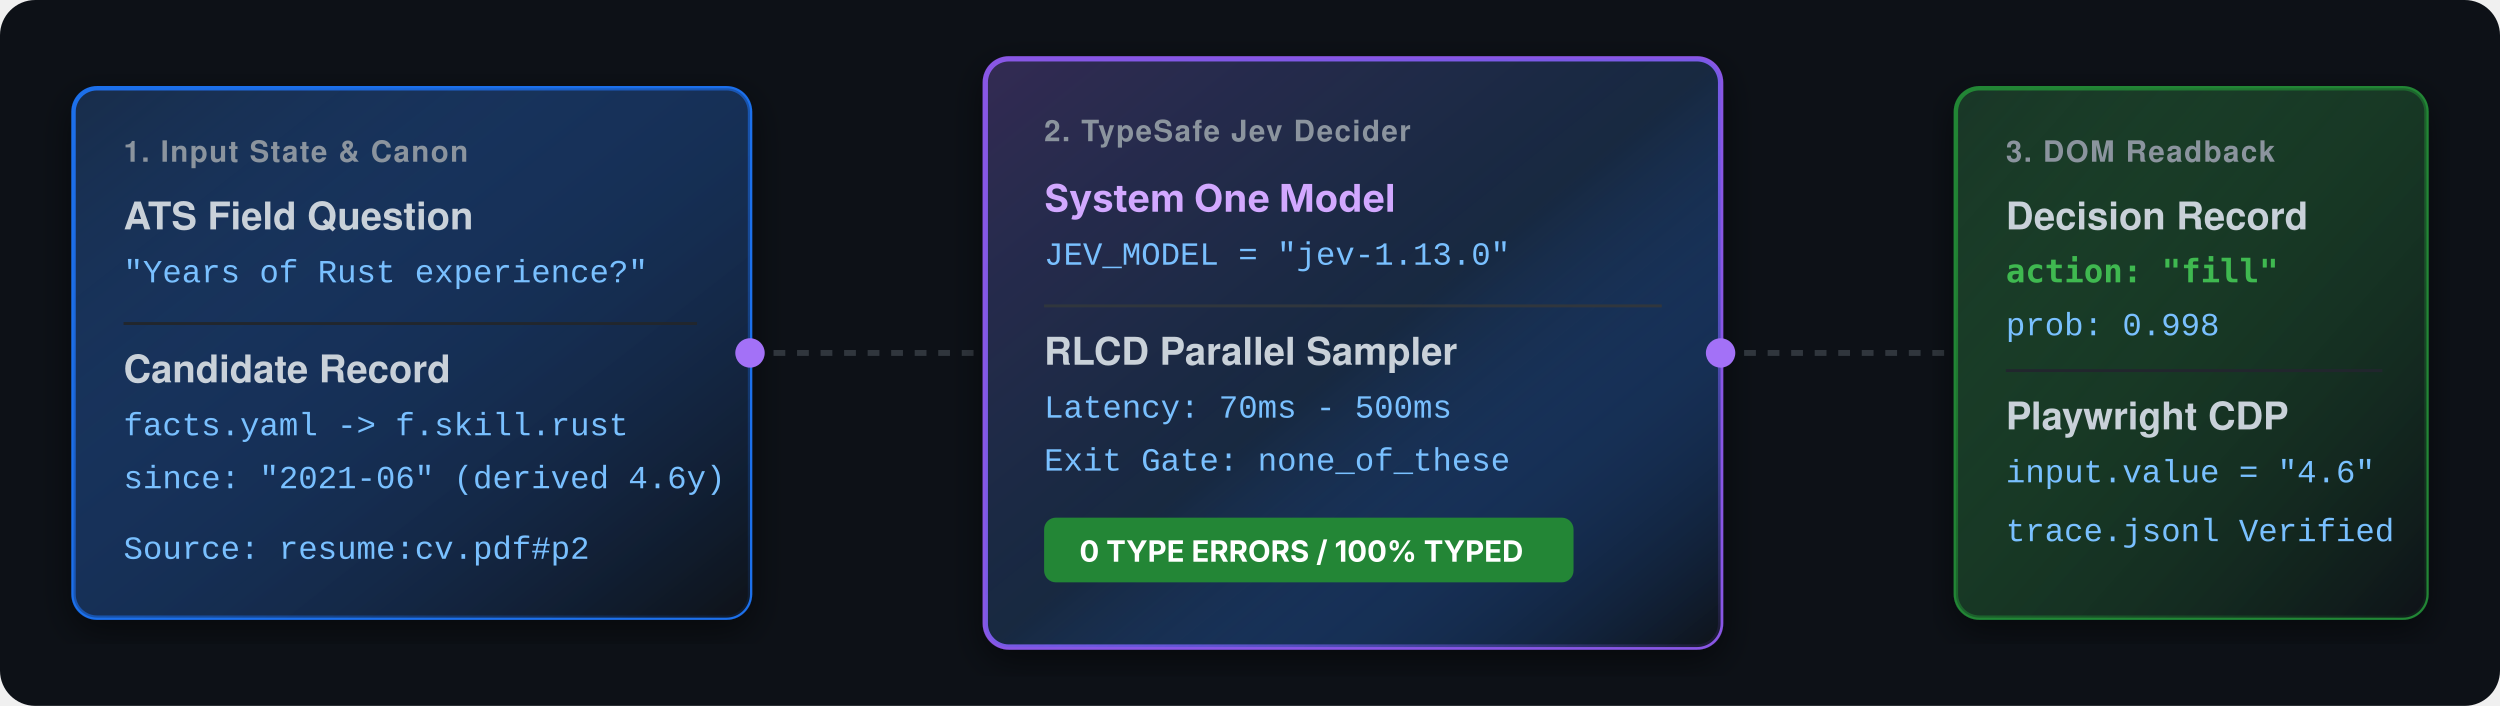
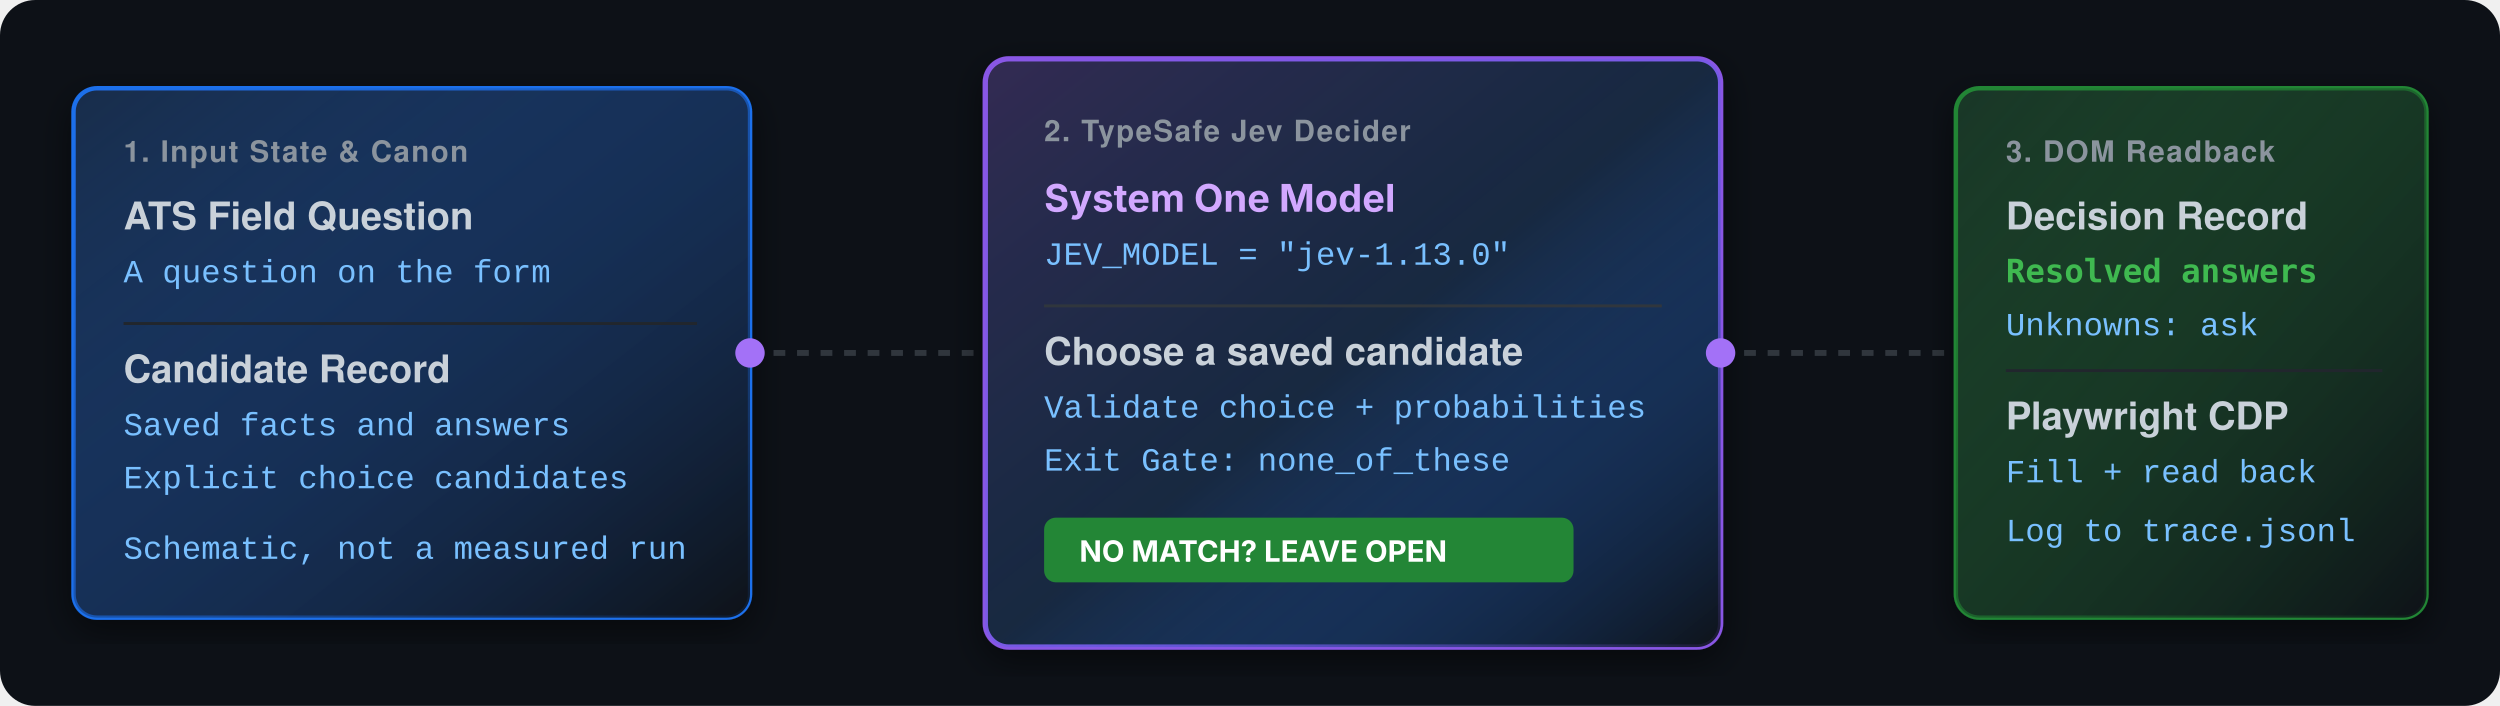
<svg xmlns="http://www.w3.org/2000/svg" viewBox="0 0 850 240" width="100%" height="100%">
  <defs>
    <linearGradient id="blueGlow" x1="0%" y1="0%" x2="100%" y2="100%">
      <stop offset="0%" stop-color="#1f6feb" stop-opacity="0.2" />
      <stop offset="100%" stop-color="#0d1117" stop-opacity="0.9" />
    </linearGradient>
    <linearGradient id="purpleGlow" x1="0%" y1="0%" x2="100%" y2="100%">
      <stop offset="0%" stop-color="#8957e5" stop-opacity="0.25" />
      <stop offset="50%" stop-color="#1f6feb" stop-opacity="0.15" />
      <stop offset="100%" stop-color="#0d1117" stop-opacity="0.9" />
    </linearGradient>
    <linearGradient id="greenGlow" x1="0%" y1="0%" x2="100%" y2="100%">
      <stop offset="0%" stop-color="#238636" stop-opacity="0.25" />
      <stop offset="100%" stop-color="#0d1117" stop-opacity="0.9" />
    </linearGradient>
    <filter id="shadow" x="-5%" y="-5%" width="110%" height="110%">
      <feDropShadow dx="0" dy="4" stdDeviation="6" flood-color="#000000" flood-opacity="0.5" />
    </filter>
  </defs>
  <style>
    .bg { fill: #0d1117; rx: 12px; }
    .panel-blue { fill: #161b22; stroke: #1f6feb; stroke-width: 1.5; rx: 8px; filter: url(#shadow); }
    .panel-purple { fill: #161b22; stroke: #8957e5; stroke-width: 1.8; rx: 8px; filter: url(#shadow); }
    .panel-green { fill: #161b22; stroke: #238636; stroke-width: 1.5; rx: 8px; filter: url(#shadow); }
    .header-text { font-family: -apple-system, BlinkMacSystemFont, 'Segoe UI', Helvetica, Arial, sans-serif; font-size: 10px; font-weight: 700; letter-spacing: 0.5px; fill: #8b949e; text-transform: uppercase; }
    .title-text { font-family: -apple-system, BlinkMacSystemFont, 'Segoe UI', Helvetica, Arial, sans-serif; font-size: 13px; font-weight: 600; fill: #c9d1d9; }
    .code-text { font-family: 'SFMono-Regular', Consolas, 'Liberation Mono', Menlo, monospace; font-size: 11px; fill: #79c0ff; }
    .accent-green { fill: #3fb950; font-family: 'SFMono-Regular', Consolas, monospace; font-size: 11px; font-weight: 600; }
    .accent-purple { fill: #d2a8ff; font-family: -apple-system, BlinkMacSystemFont, sans-serif; font-size: 13px; font-weight: 700; }
    .pill-bg { fill: #238636; rx: 4px; }
    .pill-text { fill: #ffffff; font-family: -apple-system, BlinkMacSystemFont, sans-serif; font-size: 10px; font-weight: 700; }
    .pulse-dot { fill: #a371f7; }
  </style>
  <rect width="850" height="240" class="bg" />
  <rect x="25" y="30" width="230" height="180" class="panel-blue" />
  <rect x="25" y="30" width="230" height="180" fill="url(#blueGlow)" rx="8" />
  <text x="42" y="55" class="header-text" fill="#58a6ff">1. Input State &amp; Canon</text>
  <text x="42" y="78" class="title-text">ATS Field Question</text>
-   <text x="42" y="96" class="code-text">"Years of Rust experience?"</text>
+   <text x="42" y="96" class="code-text">A question on the form</text>
  <line x1="42" y1="110" x2="237" y2="110" stroke="#21262d" stroke-width="1" />
  <text x="42" y="130" class="title-text">Candidate Record</text>
-   <text x="42" y="148" class="code-text">facts.yaml -&gt; f.skill.rust</text>
-   <text x="42" y="166" class="code-text">since: "2021-06" (derived 4.6y)</text>
-   <text x="42" y="190" class="code-text" fill="#8b949e">Source: resume:cv.pdf#p2</text>
+   <text x="42" y="148" class="code-text">Saved facts and answers</text>
+   <text x="42" y="166" class="code-text">Explicit choice candidates</text>
+   <text x="42" y="190" class="code-text" fill="#8b949e">Schematic, not a measured run</text>
  <path d="M 255 120 L 335 120" stroke="#30363d" stroke-width="2" stroke-dasharray="4,4" />
  <circle cx="255" cy="120" r="5" class="pulse-dot" fill="#58a6ff">
    <animate attributeName="cx" from="255" to="335" dur="1.8s" repeatCount="indefinite" />
    <animate attributeName="opacity" values="0;1;1;0" dur="1.8s" repeatCount="indefinite" />
  </circle>
  <rect x="335" y="20" width="250" height="200" class="panel-purple" />
  <rect x="335" y="20" width="250" height="200" fill="url(#purpleGlow)" rx="8">
    <animate attributeName="opacity" values="0.8;1;0.8" dur="3s" repeatCount="indefinite" />
  </rect>
  <text x="355" y="48" class="header-text" fill="#d2a8ff">2. TypeSafe Jev Decider</text>
  <text x="355" y="72" class="accent-purple">System One Model</text>
  <text x="355" y="90" class="code-text" fill="#c9d1d9">JEV_MODEL = "jev-1.13.0"</text>
  <line x1="355" y1="104" x2="565" y2="104" stroke="#30363d" stroke-width="1" />
-   <text x="355" y="124" class="title-text">RLCD Parallel Sampler</text>
-   <text x="355" y="142" class="code-text">Latency: 70ms - 500ms</text>
+   <text x="355" y="124" class="title-text">Choose a saved candidate</text>
+   <text x="355" y="142" class="code-text">Validate choice + probabilities</text>
  <text x="355" y="160" class="code-text">Exit Gate: none_of_these</text>
  <rect x="355" y="176" width="180" height="22" class="pill-bg" />
-   <text x="367" y="191" class="pill-text">0 TYPE ERRORS / 100% TYPED</text>
+   <text x="367" y="191" class="pill-text">NO MATCH? LEAVE OPEN</text>
  <path d="M 585 120 L 665 120" stroke="#30363d" stroke-width="2" stroke-dasharray="4,4" />
  <circle cx="585" cy="120" r="5" class="pulse-dot" fill="#3fb950">
    <animate attributeName="cx" from="585" to="665" dur="1.8s" repeatCount="indefinite" />
    <animate attributeName="opacity" values="0;1;1;0" dur="1.8s" repeatCount="indefinite" />
  </circle>
  <rect x="665" y="30" width="160" height="180" class="panel-green" />
  <rect x="665" y="30" width="160" height="180" fill="url(#greenGlow)" rx="8" />
  <text x="682" y="55" class="header-text" fill="#3fb950">3. DOM Readback</text>
  <text x="682" y="78" class="title-text">Decision Record</text>
-   <text x="682" y="96" class="accent-green">action: "fill"</text>
-   <text x="682" y="114" class="code-text">prob: 0.998</text>
+   <text x="682" y="96" class="accent-green">Resolved answers</text>
+   <text x="682" y="114" class="code-text">Unknowns: ask</text>
  <line x1="682" y1="126" x2="810" y2="126" stroke="#21262d" stroke-width="1" />
  <text x="682" y="146" class="title-text">Playwright CDP</text>
-   <text x="682" y="164" class="code-text">input.value = "4.6"</text>
-   <text x="682" y="184" class="code-text" fill="#3fb950">trace.jsonl Verified</text>
+   <text x="682" y="164" class="code-text">Fill + read back</text>
+   <text x="682" y="184" class="code-text" fill="#3fb950">Log to trace.jsonl</text>
</svg>
